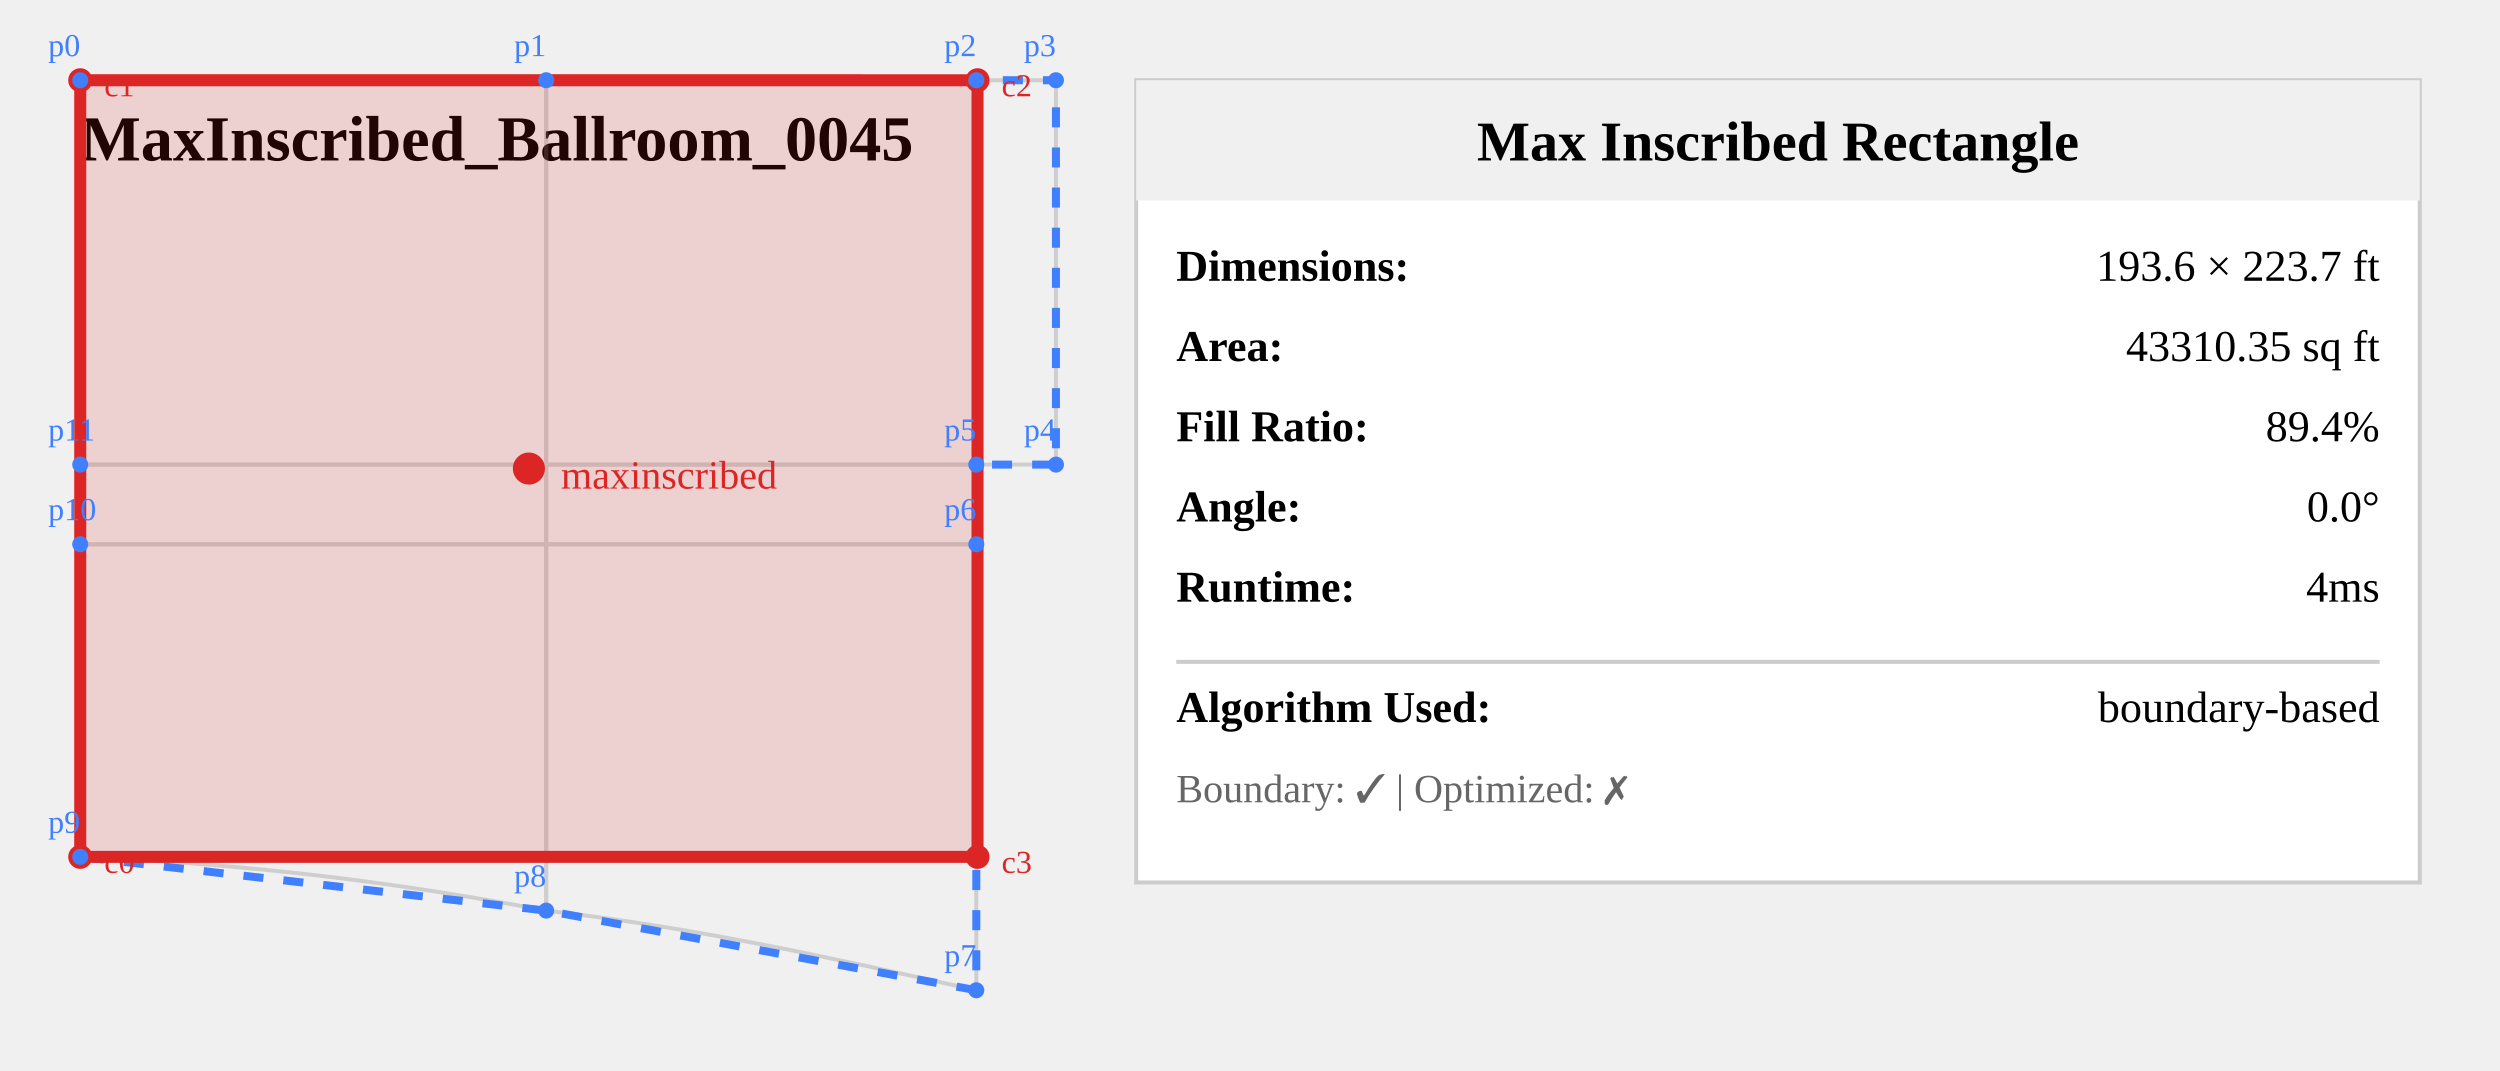
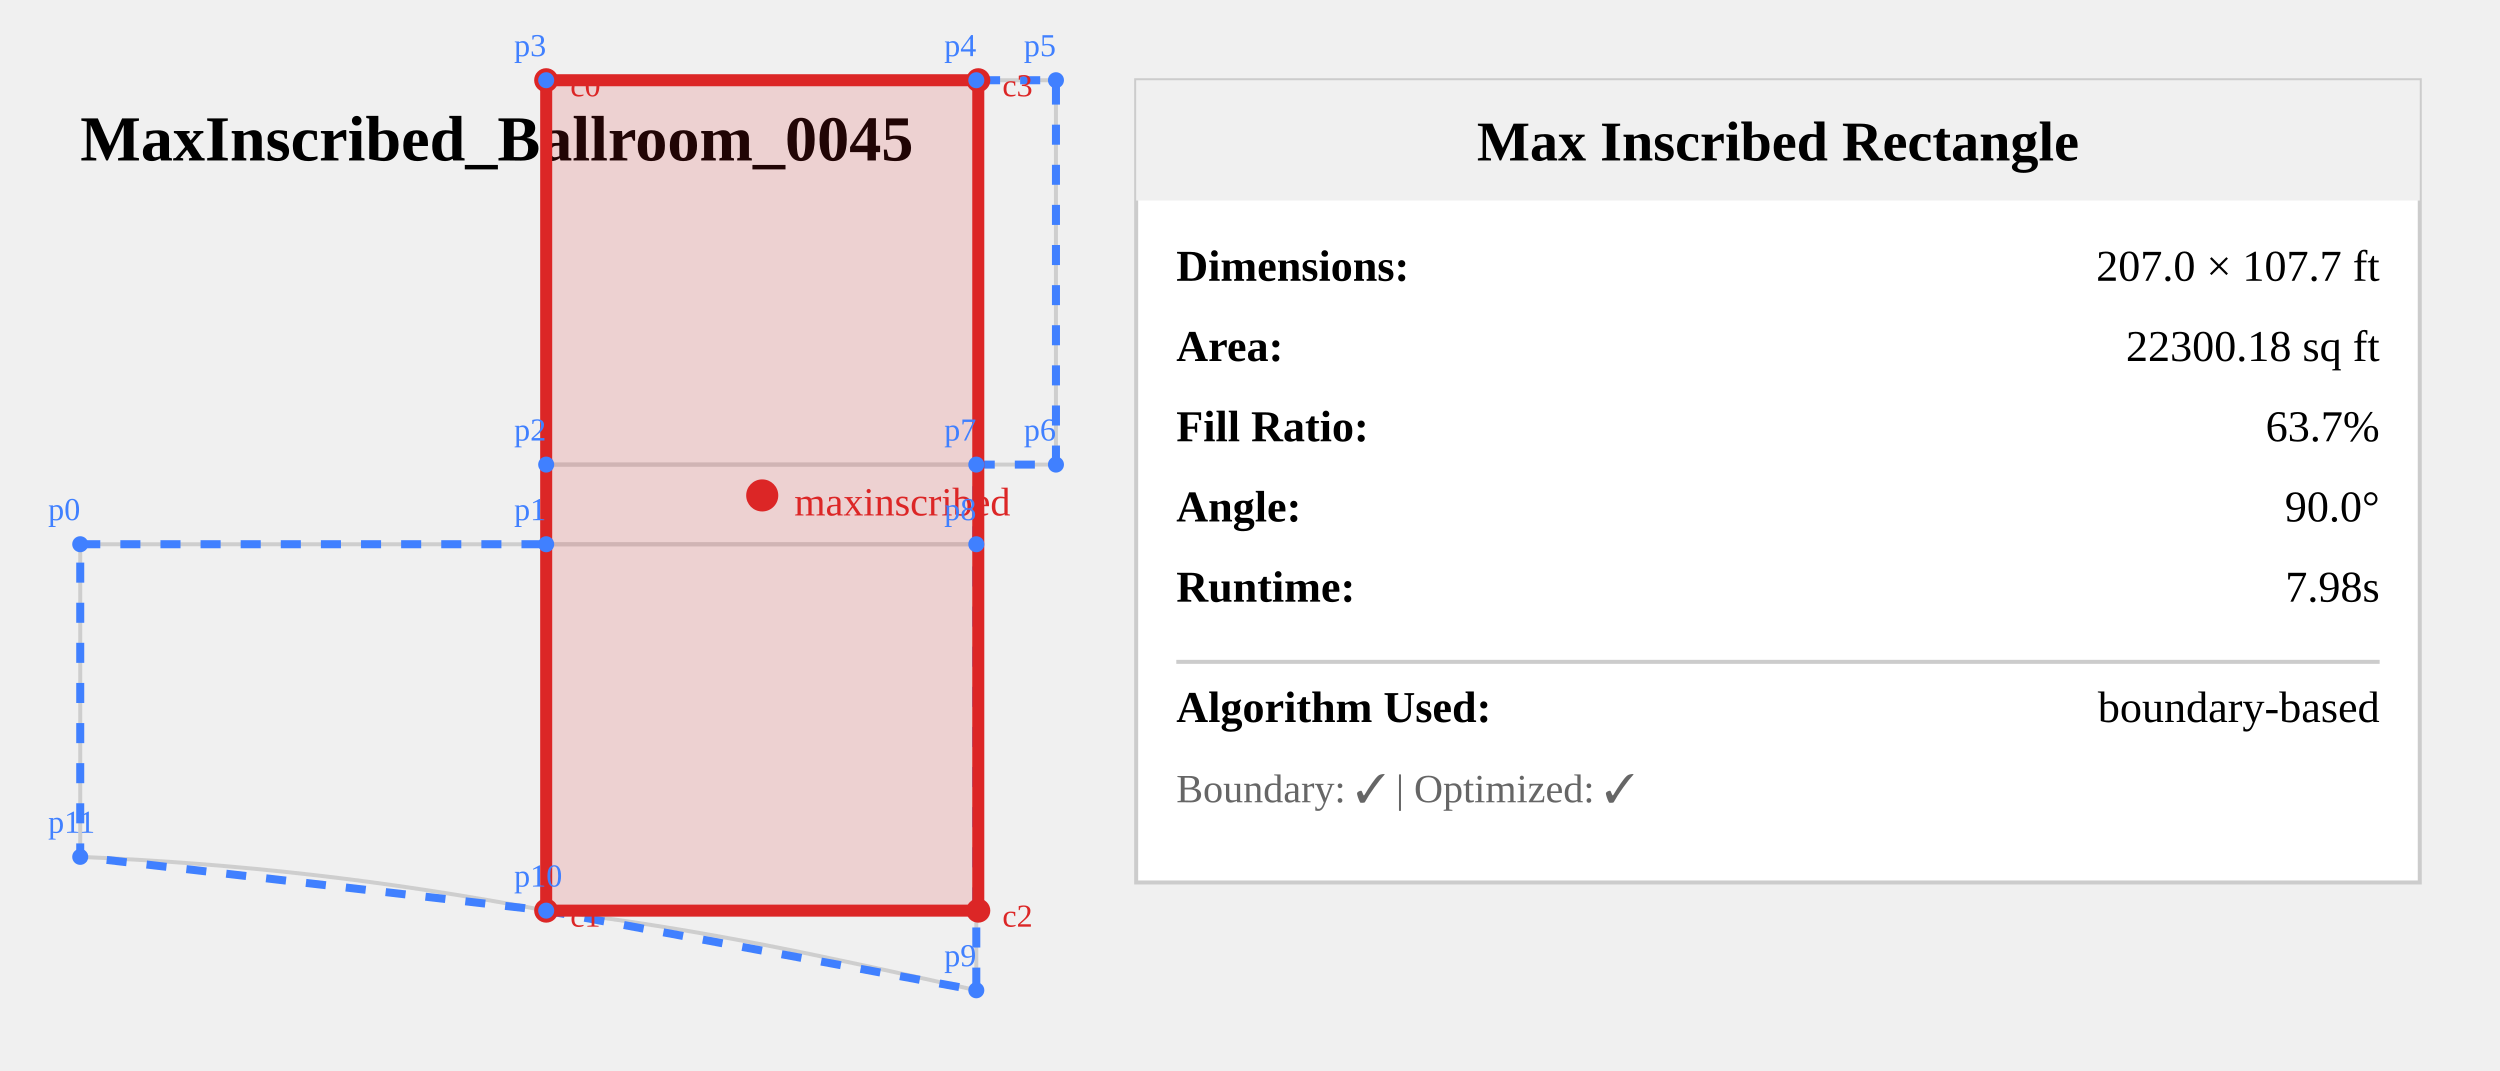
<svg xmlns="http://www.w3.org/2000/svg" viewBox="214.808 12.256 623.247 266.877" width="623.247" height="266.877" style="background: white;">
  <text x="234.808" y="52.256" font-size="16" font-weight="bold" fill="#000">
    MaxInscribed_Ballroom_0045
  </text>
  <g opacity="0.3">
-     <path id="Ballroom_Aisle_12" d="m 350.971,128.077 v 19.857 H 234.808 v -19.857 z" fill="none" stroke="#808080" stroke-width="1" />
    <path id="Ballroom_Aisle_34" d="m 458.199,128.077 v 19.857 l -107.227,0 v -19.857 z" fill="none" stroke="#808080" stroke-width="1" />
    <path id="Ballroom_Aisle_35" d="m 458.199,32.256 h 19.857 l 0,95.822 h -19.857 z" fill="none" stroke="#808080" stroke-width="1" />
-     <path id="Ballroom_Room_1" d="M 350.971,32.256 V 128.077 H 234.808 V 32.256 Z" fill="none" stroke="#808080" stroke-width="1" />
    <path id="Ballroom_Room_2" d="m 350.971,147.934 v 91.342 c -40.533,-7.655 -76.621,-11.705 -116.163,-13.405 v -77.936 z" fill="none" stroke="#808080" stroke-width="1" />
    <path id="Ballroom_Room_3" d="m 458.199,32.256 0,95.822 H 350.971 V 32.256 Z" fill="none" stroke="#808080" stroke-width="1" />
    <path id="Ballroom_Room_4" d="m 458.199,147.934 v 111.199 c -39.142,-8.772 -69.833,-15.498 -107.227,-19.857 v -91.342 z" fill="none" stroke="#808080" stroke-width="1" />
  </g>
-   <polygon points="234.81,32.26 350.971,32.256 458.199,32.256 478.056,32.256 478.056,128.077 458.199,128.077 458.199,147.934 458.199,259.133 350.971,239.276 234.808,225.871 234.808,147.934 234.808,128.077" fill="none" stroke="#4080ff" stroke-width="2" stroke-dasharray="5,5" />
-   <polygon points="234.808,225.871 234.81,32.26 458.508,32.262 458.506,225.873" fill="rgba(220, 38, 38, 0.15)" stroke="#dc2626" stroke-width="3" />
-   <circle cx="346.658" cy="129.066" r="4" fill="#dc2626" />
-   <text x="354.658" y="134.066" font-size="10" fill="#dc2626">maxinscribed</text>
-   <circle cx="234.808" cy="225.871" r="3" fill="#dc2626" />
-   <text x="240.808" y="229.871" font-size="8" fill="#dc2626">c0</text>
-   <circle cx="234.81" cy="32.26" r="3" fill="#dc2626" />
-   <text x="240.81" y="36.26" font-size="8" fill="#dc2626">c1</text>
-   <circle cx="458.508" cy="32.262" r="3" fill="#dc2626" />
-   <text x="464.508" y="36.262" font-size="8" fill="#dc2626">c2</text>
-   <circle cx="458.506" cy="225.873" r="3" fill="#dc2626" />
-   <text x="464.506" y="229.873" font-size="8" fill="#dc2626">c3</text>
-   <circle cx="234.81" cy="32.26" r="2" fill="#4080ff" />
-   <text x="226.81" y="26.26" font-size="8" fill="#4080ff">p0</text>
+   <polygon points="234.81,147.93 350.971,147.934 350.971,128.077 350.971,32.256 458.199,32.256 478.056,32.256 478.056,128.077 458.199,128.077 458.199,147.934 458.199,259.133 350.971,239.276 234.808,225.871" fill="none" stroke="#4080ff" stroke-width="2" stroke-dasharray="5,5" />
+   <polygon points="350.971,32.256 350.971,239.276 458.691,239.276 458.691,32.256" fill="rgba(220, 38, 38, 0.15)" stroke="#dc2626" stroke-width="3" />
+   <circle cx="404.831" cy="135.766" r="4" fill="#dc2626" />
+   <text x="412.831" y="140.766" font-size="10" fill="#dc2626">maxinscribed</text>
+   <circle cx="350.971" cy="32.256" r="3" fill="#dc2626" />
+   <text x="356.971" y="36.256" font-size="8" fill="#dc2626">c0</text>
+   <circle cx="350.971" cy="239.276" r="3" fill="#dc2626" />
+   <text x="356.971" y="243.276" font-size="8" fill="#dc2626">c1</text>
+   <circle cx="458.691" cy="239.276" r="3" fill="#dc2626" />
+   <text x="464.691" y="243.276" font-size="8" fill="#dc2626">c2</text>
+   <circle cx="458.691" cy="32.256" r="3" fill="#dc2626" />
+   <text x="464.691" y="36.256" font-size="8" fill="#dc2626">c3</text>
+   <circle cx="234.81" cy="147.93" r="2" fill="#4080ff" />
+   <text x="226.81" y="141.93" font-size="8" fill="#4080ff">p0</text>
+   <circle cx="350.971" cy="147.934" r="2" fill="#4080ff" />
+   <text x="342.971" y="141.934" font-size="8" fill="#4080ff">p1</text>
+   <circle cx="350.971" cy="128.077" r="2" fill="#4080ff" />
+   <text x="342.971" y="122.077" font-size="8" fill="#4080ff">p2</text>
  <circle cx="350.971" cy="32.256" r="2" fill="#4080ff" />
-   <text x="342.971" y="26.256" font-size="8" fill="#4080ff">p1</text>
+   <text x="342.971" y="26.256" font-size="8" fill="#4080ff">p3</text>
  <circle cx="458.199" cy="32.256" r="2" fill="#4080ff" />
-   <text x="450.199" y="26.256" font-size="8" fill="#4080ff">p2</text>
+   <text x="450.199" y="26.256" font-size="8" fill="#4080ff">p4</text>
  <circle cx="478.056" cy="32.256" r="2" fill="#4080ff" />
-   <text x="470.056" y="26.256" font-size="8" fill="#4080ff">p3</text>
+   <text x="470.056" y="26.256" font-size="8" fill="#4080ff">p5</text>
  <circle cx="478.056" cy="128.077" r="2" fill="#4080ff" />
-   <text x="470.056" y="122.077" font-size="8" fill="#4080ff">p4</text>
+   <text x="470.056" y="122.077" font-size="8" fill="#4080ff">p6</text>
  <circle cx="458.199" cy="128.077" r="2" fill="#4080ff" />
-   <text x="450.199" y="122.077" font-size="8" fill="#4080ff">p5</text>
+   <text x="450.199" y="122.077" font-size="8" fill="#4080ff">p7</text>
  <circle cx="458.199" cy="147.934" r="2" fill="#4080ff" />
-   <text x="450.199" y="141.934" font-size="8" fill="#4080ff">p6</text>
+   <text x="450.199" y="141.934" font-size="8" fill="#4080ff">p8</text>
  <circle cx="458.199" cy="259.133" r="2" fill="#4080ff" />
-   <text x="450.199" y="253.133" font-size="8" fill="#4080ff">p7</text>
+   <text x="450.199" y="253.133" font-size="8" fill="#4080ff">p9</text>
  <circle cx="350.971" cy="239.276" r="2" fill="#4080ff" />
-   <text x="342.971" y="233.276" font-size="8" fill="#4080ff">p8</text>
+   <text x="342.971" y="233.276" font-size="8" fill="#4080ff">p10</text>
  <circle cx="234.808" cy="225.871" r="2" fill="#4080ff" />
-   <text x="226.808" y="219.871" font-size="8" fill="#4080ff">p9</text>
-   <circle cx="234.808" cy="147.934" r="2" fill="#4080ff" />
-   <text x="226.808" y="141.934" font-size="8" fill="#4080ff">p10</text>
-   <circle cx="234.808" cy="128.077" r="2" fill="#4080ff" />
-   <text x="226.808" y="122.077" font-size="8" fill="#4080ff">p11</text>
+   <text x="226.808" y="219.871" font-size="8" fill="#4080ff">p11</text>
  <g transform="translate(498.0556, 32.25559)">
    <rect x="0" y="0" width="320" height="200" fill="white" stroke="#ccc" stroke-width="1" />
    <rect x="0" y="0" width="320" height="30" fill="#f0f0f0" />
    <text x="160" y="20" font-size="14" font-weight="bold" text-anchor="middle">Max Inscribed Rectangle</text>
    <text x="10" y="50" font-size="11" font-weight="bold">Dimensions:</text>
-     <text x="310" y="50" font-size="11" text-anchor="end">193.6 × 223.7 ft</text>
+     <text x="310" y="50" font-size="11" text-anchor="end">207.0 × 107.7 ft</text>
    <text x="10" y="70" font-size="11" font-weight="bold">Area:</text>
-     <text x="310" y="70" font-size="11" text-anchor="end">43310.35 sq ft</text>
+     <text x="310" y="70" font-size="11" text-anchor="end">22300.18 sq ft</text>
    <text x="10" y="90" font-size="11" font-weight="bold">Fill Ratio:</text>
-     <text x="310" y="90" font-size="11" text-anchor="end">89.4%</text>
+     <text x="310" y="90" font-size="11" text-anchor="end">63.7%</text>
    <text x="10" y="110" font-size="11" font-weight="bold">Angle:</text>
-     <text x="310" y="110" font-size="11" text-anchor="end">0.0°</text>
+     <text x="310" y="110" font-size="11" text-anchor="end">90.0°</text>
    <text x="10" y="130" font-size="11" font-weight="bold">Runtime:</text>
-     <text x="310" y="130" font-size="11" text-anchor="end">4ms</text>
+     <text x="310" y="130" font-size="11" text-anchor="end">7.98s</text>
    <line x1="10" x2="310" y1="145" y2="145" stroke="#ccc" stroke-width="1" />
    <text x="10" y="160" font-size="11" font-weight="bold">Algorithm Used:</text>
    <text x="310" y="160" font-size="11" text-anchor="end">boundary-based</text>
-     <text x="10" y="180" font-size="10" fill="#666">Boundary: ✓ | Optimized: ✗</text>
+     <text x="10" y="180" font-size="10" fill="#666">Boundary: ✓ | Optimized: ✓</text>
  </g>
</svg>
